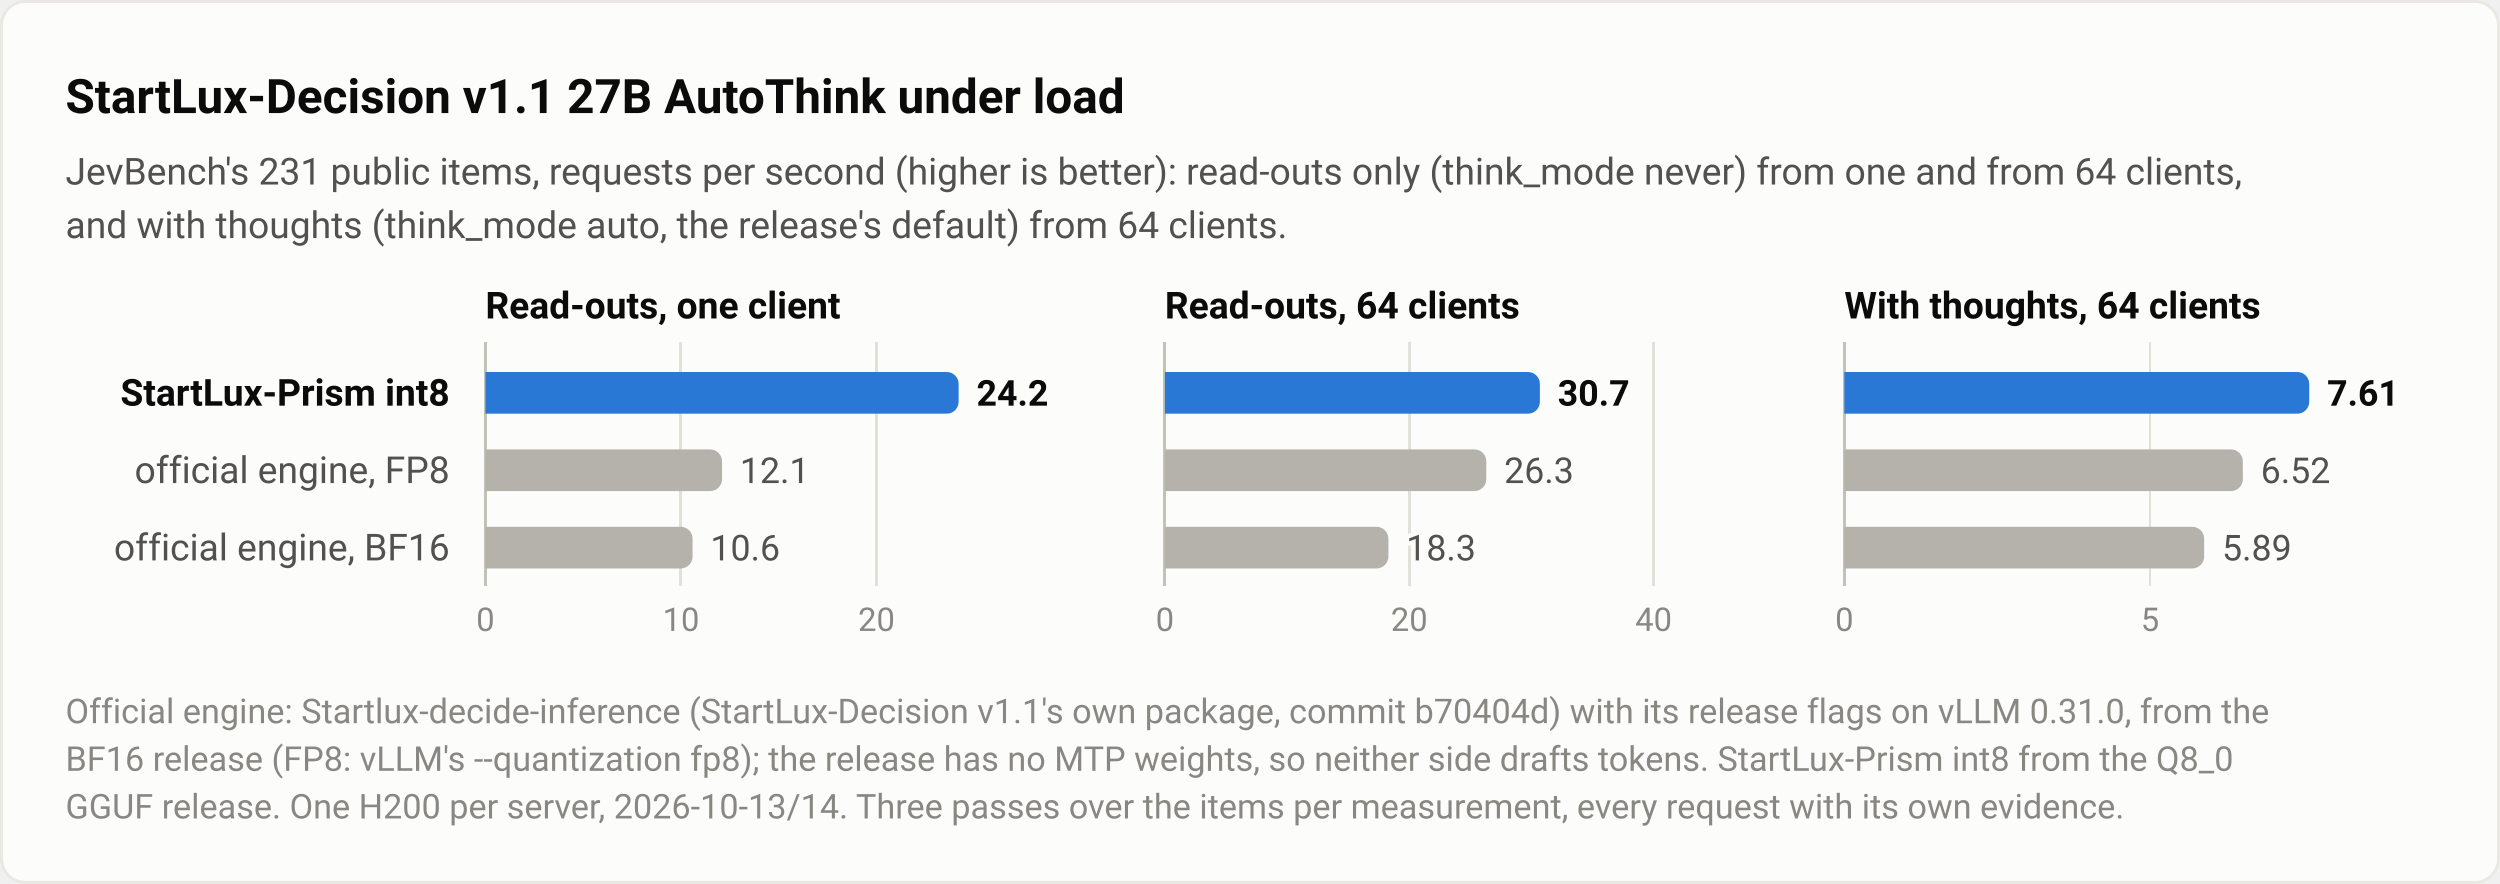
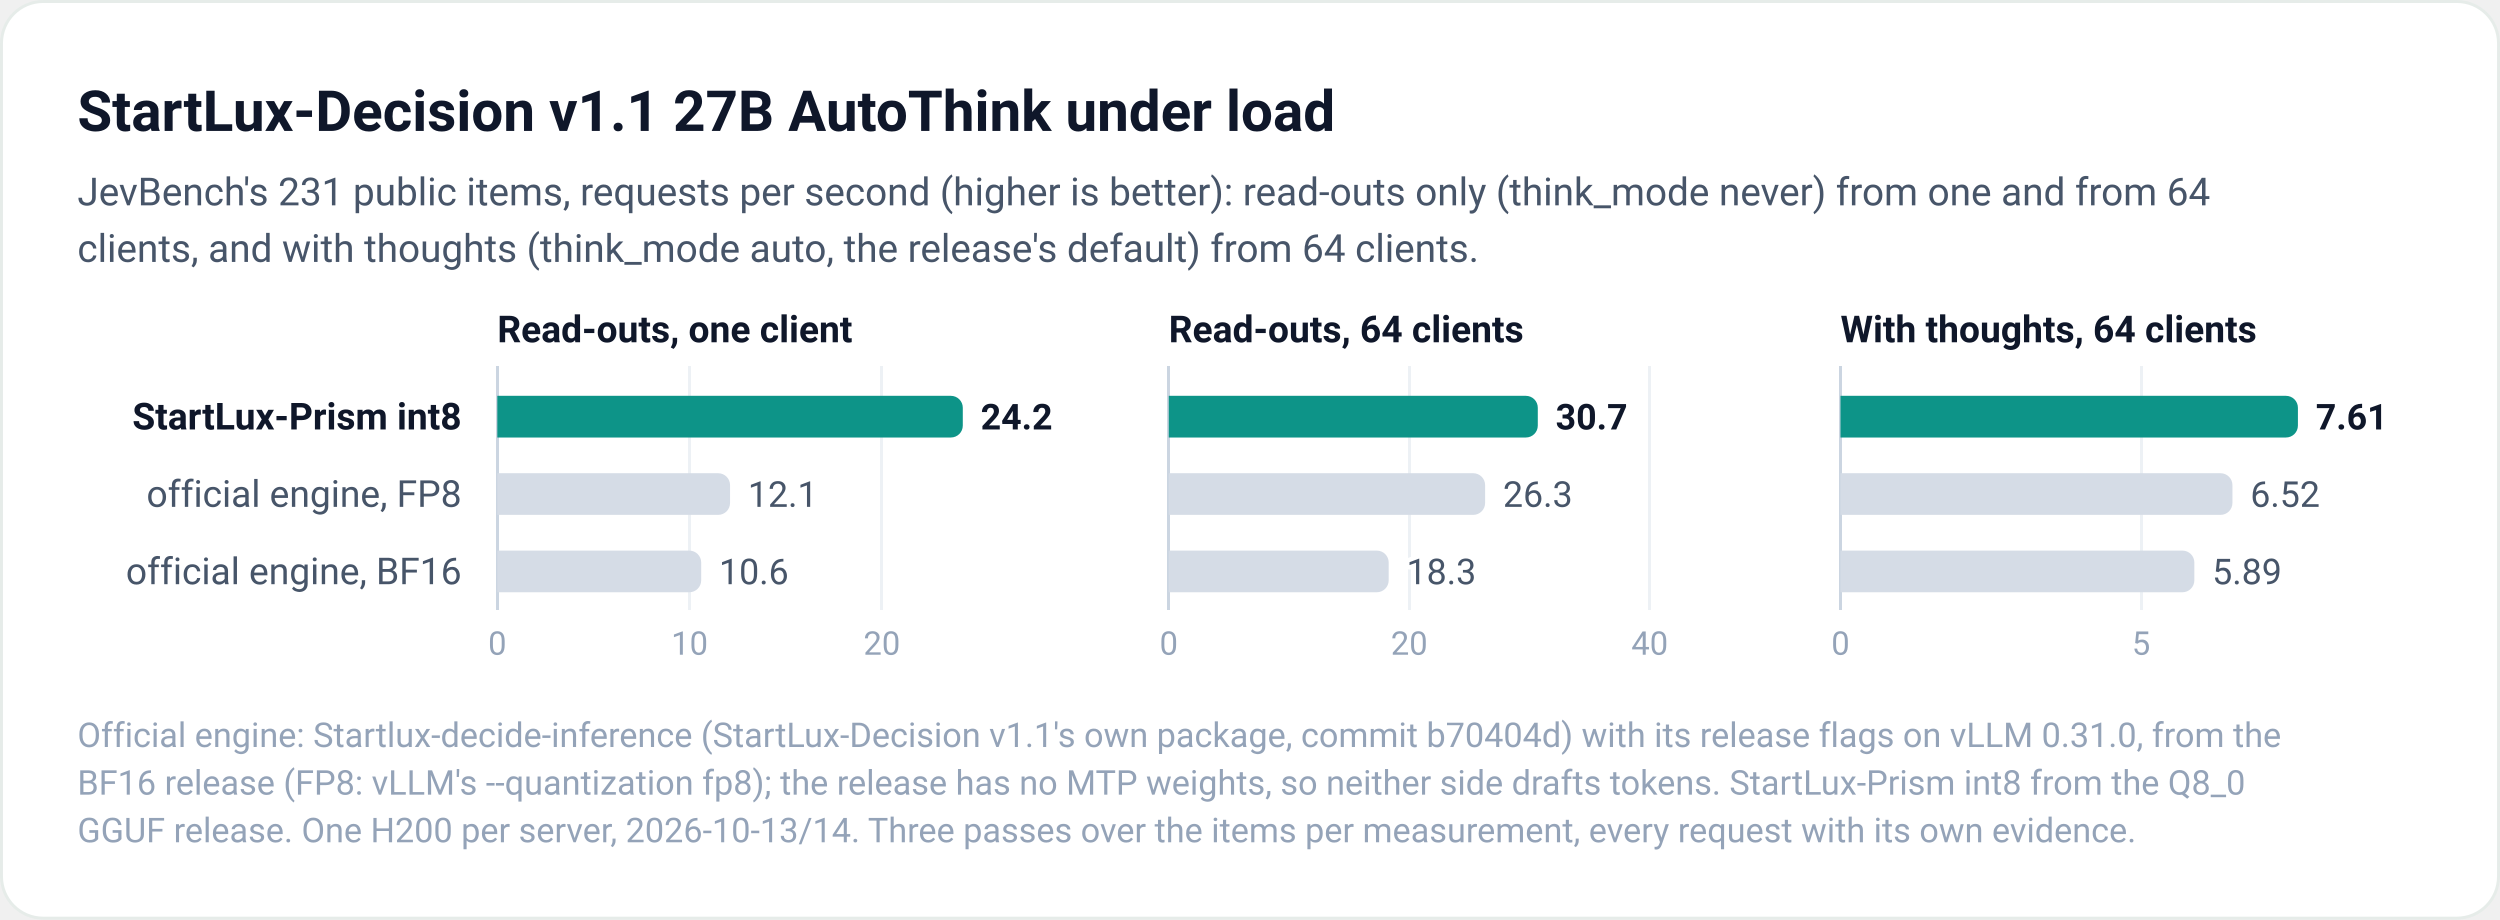
- <svg xmlns="http://www.w3.org/2000/svg" width="840" height="297" viewBox="0 0 840 297" role="img" aria-labelledby="title desc" font-family="system-ui, -apple-system, 'Segoe UI', Roboto, 'Helvetica Neue', Arial, sans-serif">
-   <rect x="0.5" y="0.5" width="839" height="296" rx="8" fill="#fcfcfb" stroke="#e9e8e2" />
-   <text x="22.0" y="38.0" font-size="16" fill="#0b0b0b" text-anchor="start" font-weight="600">StartLux-Decision v1.1 27B AutoThink under load</text>
-   <text x="22.0" y="62.0" font-size="12.5" fill="#52514e" text-anchor="start" font-weight="400">JevBench's 231 public items, requests per second (higher is better): read-outs only (think_mode never) from one and from 64 clients,</text>
-   <text x="22.0" y="80.0" font-size="12.5" fill="#52514e" text-anchor="start" font-weight="400">and with thoughts (think_mode auto, the release's default) from 64 clients.</text>
-   <text x="163.1" y="107.0" font-size="12.5" fill="#0b0b0b" text-anchor="start" font-weight="600">Read-outs, one client</text>
-   <text x="163.1" y="212.0" font-size="11" fill="#898781" text-anchor="middle" font-weight="400" style="font-variant-numeric: tabular-nums">0</text>
-   <line x1="228.8" y1="115.0" x2="228.8" y2="197.0" stroke="#e1e0d9" stroke-width="1" shape-rendering="crispEdges" />
-   <text x="228.8" y="212.0" font-size="11" fill="#898781" text-anchor="middle" font-weight="400" style="font-variant-numeric: tabular-nums">10</text>
-   <line x1="294.5" y1="115.0" x2="294.5" y2="197.0" stroke="#e1e0d9" stroke-width="1" shape-rendering="crispEdges" />
-   <text x="294.5" y="212.0" font-size="11" fill="#898781" text-anchor="middle" font-weight="400" style="font-variant-numeric: tabular-nums">20</text>
-   <line x1="163.1" y1="115.0" x2="163.1" y2="197.0" stroke="#c3c2b7" stroke-width="1" shape-rendering="crispEdges" />
-   <path d="M163.1,125.0 H318.1 A4.0,4.0 0 0 1 322.1,129.0 V135.0 A4.0,4.0 0 0 1 318.1,139.0 H163.1 Z" fill="#2a78d6" />
-   <text x="328.1" y="136.3" font-size="12" fill="#0b0b0b" text-anchor="start" font-weight="600" style="font-variant-numeric: tabular-nums" stroke="#fcfcfb" stroke-width="3" stroke-linejoin="round" paint-order="stroke">24.2</text>
-   <path d="M163.1,151.0 H238.6 A4.0,4.0 0 0 1 242.6,155.0 V161.0 A4.0,4.0 0 0 1 238.6,165.0 H163.1 Z" fill="#b4b2aa" />
-   <text x="248.6" y="162.3" font-size="12" fill="#52514e" text-anchor="start" font-weight="400" style="font-variant-numeric: tabular-nums" stroke="#fcfcfb" stroke-width="3" stroke-linejoin="round" paint-order="stroke">12.1</text>
-   <path d="M163.1,177.0 H228.7 A4.0,4.0 0 0 1 232.7,181.0 V187.0 A4.0,4.0 0 0 1 228.7,191.0 H163.1 Z" fill="#b4b2aa" />
-   <text x="238.7" y="188.3" font-size="12" fill="#52514e" text-anchor="start" font-weight="400" style="font-variant-numeric: tabular-nums" stroke="#fcfcfb" stroke-width="3" stroke-linejoin="round" paint-order="stroke">10.6</text>
-   <text x="391.4" y="107.0" font-size="12.5" fill="#0b0b0b" text-anchor="start" font-weight="600">Read-outs, 64 clients</text>
-   <text x="391.4" y="212.0" font-size="11" fill="#898781" text-anchor="middle" font-weight="400" style="font-variant-numeric: tabular-nums">0</text>
-   <line x1="473.5" y1="115.0" x2="473.5" y2="197.0" stroke="#e1e0d9" stroke-width="1" shape-rendering="crispEdges" />
-   <text x="473.5" y="212.0" font-size="11" fill="#898781" text-anchor="middle" font-weight="400" style="font-variant-numeric: tabular-nums">20</text>
-   <line x1="555.6" y1="115.0" x2="555.6" y2="197.0" stroke="#e1e0d9" stroke-width="1" shape-rendering="crispEdges" />
-   <text x="555.6" y="212.0" font-size="11" fill="#898781" text-anchor="middle" font-weight="400" style="font-variant-numeric: tabular-nums">40</text>
-   <line x1="391.4" y1="115.0" x2="391.4" y2="197.0" stroke="#c3c2b7" stroke-width="1" shape-rendering="crispEdges" />
-   <path d="M391.4,125.0 H513.4 A4.0,4.0 0 0 1 517.4,129.0 V135.0 A4.0,4.0 0 0 1 513.4,139.0 H391.4 Z" fill="#2a78d6" />
-   <text x="523.4" y="136.3" font-size="12" fill="#0b0b0b" text-anchor="start" font-weight="600" style="font-variant-numeric: tabular-nums" stroke="#fcfcfb" stroke-width="3" stroke-linejoin="round" paint-order="stroke">30.7</text>
-   <path d="M391.4,151.0 H495.4 A4.0,4.0 0 0 1 499.4,155.0 V161.0 A4.0,4.0 0 0 1 495.4,165.0 H391.4 Z" fill="#b4b2aa" />
-   <text x="505.4" y="162.3" font-size="12" fill="#52514e" text-anchor="start" font-weight="400" style="font-variant-numeric: tabular-nums" stroke="#fcfcfb" stroke-width="3" stroke-linejoin="round" paint-order="stroke">26.3</text>
-   <path d="M391.4,177.0 H462.5 A4.0,4.0 0 0 1 466.5,181.0 V187.0 A4.0,4.0 0 0 1 462.5,191.0 H391.4 Z" fill="#b4b2aa" />
-   <text x="472.5" y="188.3" font-size="12" fill="#52514e" text-anchor="start" font-weight="400" style="font-variant-numeric: tabular-nums" stroke="#fcfcfb" stroke-width="3" stroke-linejoin="round" paint-order="stroke">18.3</text>
-   <text x="619.7" y="107.0" font-size="12.5" fill="#0b0b0b" text-anchor="start" font-weight="600">With thoughts, 64 clients</text>
-   <text x="619.7" y="212.0" font-size="11" fill="#898781" text-anchor="middle" font-weight="400" style="font-variant-numeric: tabular-nums">0</text>
-   <line x1="722.4" y1="115.0" x2="722.4" y2="197.0" stroke="#e1e0d9" stroke-width="1" shape-rendering="crispEdges" />
-   <text x="722.4" y="212.0" font-size="11" fill="#898781" text-anchor="middle" font-weight="400" style="font-variant-numeric: tabular-nums">5</text>
-   <line x1="619.7" y1="115.0" x2="619.7" y2="197.0" stroke="#c3c2b7" stroke-width="1" shape-rendering="crispEdges" />
-   <path d="M619.7,125.0 H771.9 A4.0,4.0 0 0 1 775.9,129.0 V135.0 A4.0,4.0 0 0 1 771.9,139.0 H619.7 Z" fill="#2a78d6" />
-   <text x="781.9" y="136.3" font-size="12" fill="#0b0b0b" text-anchor="start" font-weight="600" style="font-variant-numeric: tabular-nums" stroke="#fcfcfb" stroke-width="3" stroke-linejoin="round" paint-order="stroke">7.61</text>
-   <path d="M619.7,151.0 H749.6 A4.0,4.0 0 0 1 753.6,155.0 V161.0 A4.0,4.0 0 0 1 749.6,165.0 H619.7 Z" fill="#b4b2aa" />
-   <text x="759.6" y="162.3" font-size="12" fill="#52514e" text-anchor="start" font-weight="400" style="font-variant-numeric: tabular-nums" stroke="#fcfcfb" stroke-width="3" stroke-linejoin="round" paint-order="stroke">6.52</text>
-   <path d="M619.7,177.0 H736.6 A4.0,4.0 0 0 1 740.6,181.0 V187.0 A4.0,4.0 0 0 1 736.6,191.0 H619.7 Z" fill="#b4b2aa" />
-   <text x="746.6" y="188.3" font-size="12" fill="#52514e" text-anchor="start" font-weight="400" style="font-variant-numeric: tabular-nums" stroke="#fcfcfb" stroke-width="3" stroke-linejoin="round" paint-order="stroke">5.89</text>
-   <text x="151.1" y="136.3" font-size="12.5" fill="#0b0b0b" text-anchor="end" font-weight="600">StartLux-Prism int8</text>
-   <text x="151.1" y="162.3" font-size="12.5" fill="#52514e" text-anchor="end" font-weight="400">official engine, FP8</text>
-   <text x="151.1" y="188.3" font-size="12.5" fill="#52514e" text-anchor="end" font-weight="400">official engine, BF16</text>
-   <text x="22.0" y="243.0" font-size="11.5" fill="#898781" text-anchor="start" font-weight="400">Official engine: Startlux-decide-inference (StartLux-Decision v1.1's own package, commit b70404d) with its release flags on vLLM 0.31.0, from the</text>
-   <text x="22.0" y="259.0" font-size="11.5" fill="#898781" text-anchor="start" font-weight="400">BF16 release (FP8: vLLM's --quantization fp8); the release has no MTP weights, so neither side drafts tokens. StartLux-Prism int8 from the Q8_0</text>
-   <text x="22.0" y="275.0" font-size="11.5" fill="#898781" text-anchor="start" font-weight="400">GGUF release. One H200 per server, 2026-10-13/14. Three passes over the items per measurement, every request with its own evidence.</text>
+ <svg xmlns="http://www.w3.org/2000/svg" width="840" height="309" viewBox="0 0 840 309" role="img" aria-labelledby="title desc" font-family="system-ui, -apple-system, 'Segoe UI', Roboto, 'Helvetica Neue', Arial, sans-serif">
+   <rect x="0.5" y="0.5" width="839" height="308" rx="14" fill="#ffffff" stroke="#e6ece9" />
+   <text x="26.0" y="44.0" font-size="19" fill="#0f172a" text-anchor="start" font-weight="700">StartLux-Decision v1.1 27B AutoThink under load</text>
+   <text x="26.0" y="69.0" font-size="13" fill="#475569" text-anchor="start" font-weight="400">JevBench's 231 public items, requests per second (higher is better): read-outs only (think_mode never) from one and from 64</text>
+   <text x="26.0" y="88.0" font-size="13" fill="#475569" text-anchor="start" font-weight="400">clients, and with thoughts (think_mode auto, the release's default) from 64 clients.</text>
+   <text x="167.1" y="115.0" font-size="12.5" fill="#0f172a" text-anchor="start" font-weight="600">Read-outs, one client</text>
+   <text x="167.1" y="220.0" font-size="11" fill="#94a3b8" text-anchor="middle" font-weight="400" style="font-variant-numeric: tabular-nums">0</text>
+   <line x1="231.7" y1="123.0" x2="231.7" y2="205.0" stroke="#edf1f5" stroke-width="1" shape-rendering="crispEdges" />
+   <text x="231.7" y="220.0" font-size="11" fill="#94a3b8" text-anchor="middle" font-weight="400" style="font-variant-numeric: tabular-nums">10</text>
+   <line x1="296.3" y1="123.0" x2="296.3" y2="205.0" stroke="#edf1f5" stroke-width="1" shape-rendering="crispEdges" />
+   <text x="296.3" y="220.0" font-size="11" fill="#94a3b8" text-anchor="middle" font-weight="400" style="font-variant-numeric: tabular-nums">20</text>
+   <line x1="167.1" y1="123.0" x2="167.1" y2="205.0" stroke="#cbd5e1" stroke-width="1" shape-rendering="crispEdges" />
+   <path d="M167.1,133.0 H319.5 A4.0,4.0 0 0 1 323.5,137.0 V143.0 A4.0,4.0 0 0 1 319.5,147.0 H167.1 Z" fill="#0d9488" />
+   <text x="329.5" y="144.3" font-size="12" fill="#0f172a" text-anchor="start" font-weight="600" style="font-variant-numeric: tabular-nums" stroke="#ffffff" stroke-width="3" stroke-linejoin="round" paint-order="stroke">24.2</text>
+   <path d="M167.1,159.0 H241.3 A4.0,4.0 0 0 1 245.3,163.0 V169.0 A4.0,4.0 0 0 1 241.3,173.0 H167.1 Z" fill="#d5dce6" />
+   <text x="251.3" y="170.3" font-size="12" fill="#475569" text-anchor="start" font-weight="400" style="font-variant-numeric: tabular-nums" stroke="#ffffff" stroke-width="3" stroke-linejoin="round" paint-order="stroke">12.1</text>
+   <path d="M167.1,185.0 H231.6 A4.0,4.0 0 0 1 235.6,189.0 V195.0 A4.0,4.0 0 0 1 231.6,199.0 H167.1 Z" fill="#d5dce6" />
+   <text x="241.6" y="196.3" font-size="12" fill="#475569" text-anchor="start" font-weight="400" style="font-variant-numeric: tabular-nums" stroke="#ffffff" stroke-width="3" stroke-linejoin="round" paint-order="stroke">10.6</text>
+   <text x="392.7" y="115.0" font-size="12.5" fill="#0f172a" text-anchor="start" font-weight="600">Read-outs, 64 clients</text>
+   <text x="392.7" y="220.0" font-size="11" fill="#94a3b8" text-anchor="middle" font-weight="400" style="font-variant-numeric: tabular-nums">0</text>
+   <line x1="473.5" y1="123.0" x2="473.5" y2="205.0" stroke="#edf1f5" stroke-width="1" shape-rendering="crispEdges" />
+   <text x="473.5" y="220.0" font-size="11" fill="#94a3b8" text-anchor="middle" font-weight="400" style="font-variant-numeric: tabular-nums">20</text>
+   <line x1="554.3" y1="123.0" x2="554.3" y2="205.0" stroke="#edf1f5" stroke-width="1" shape-rendering="crispEdges" />
+   <text x="554.3" y="220.0" font-size="11" fill="#94a3b8" text-anchor="middle" font-weight="400" style="font-variant-numeric: tabular-nums">40</text>
+   <line x1="392.7" y1="123.0" x2="392.7" y2="205.0" stroke="#cbd5e1" stroke-width="1" shape-rendering="crispEdges" />
+   <path d="M392.7,133.0 H512.7 A4.0,4.0 0 0 1 516.7,137.0 V143.0 A4.0,4.0 0 0 1 512.7,147.0 H392.7 Z" fill="#0d9488" />
+   <text x="522.7" y="144.3" font-size="12" fill="#0f172a" text-anchor="start" font-weight="600" style="font-variant-numeric: tabular-nums" stroke="#ffffff" stroke-width="3" stroke-linejoin="round" paint-order="stroke">30.7</text>
+   <path d="M392.7,159.0 H495.0 A4.0,4.0 0 0 1 499.0,163.0 V169.0 A4.0,4.0 0 0 1 495.0,173.0 H392.7 Z" fill="#d5dce6" />
+   <text x="505.0" y="170.3" font-size="12" fill="#475569" text-anchor="start" font-weight="400" style="font-variant-numeric: tabular-nums" stroke="#ffffff" stroke-width="3" stroke-linejoin="round" paint-order="stroke">26.3</text>
+   <path d="M392.7,185.0 H462.6 A4.0,4.0 0 0 1 466.6,189.0 V195.0 A4.0,4.0 0 0 1 462.6,199.0 H392.7 Z" fill="#d5dce6" />
+   <text x="472.6" y="196.3" font-size="12" fill="#475569" text-anchor="start" font-weight="400" style="font-variant-numeric: tabular-nums" stroke="#ffffff" stroke-width="3" stroke-linejoin="round" paint-order="stroke">18.3</text>
+   <text x="618.4" y="115.0" font-size="12.5" fill="#0f172a" text-anchor="start" font-weight="600">With thoughts, 64 clients</text>
+   <text x="618.4" y="220.0" font-size="11" fill="#94a3b8" text-anchor="middle" font-weight="400" style="font-variant-numeric: tabular-nums">0</text>
+   <line x1="719.4" y1="123.0" x2="719.4" y2="205.0" stroke="#edf1f5" stroke-width="1" shape-rendering="crispEdges" />
+   <text x="719.4" y="220.0" font-size="11" fill="#94a3b8" text-anchor="middle" font-weight="400" style="font-variant-numeric: tabular-nums">5</text>
+   <line x1="618.4" y1="123.0" x2="618.4" y2="205.0" stroke="#cbd5e1" stroke-width="1" shape-rendering="crispEdges" />
+   <path d="M618.4,133.0 H768.1 A4.0,4.0 0 0 1 772.1,137.0 V143.0 A4.0,4.0 0 0 1 768.1,147.0 H618.4 Z" fill="#0d9488" />
+   <text x="778.1" y="144.3" font-size="12" fill="#0f172a" text-anchor="start" font-weight="600" style="font-variant-numeric: tabular-nums" stroke="#ffffff" stroke-width="3" stroke-linejoin="round" paint-order="stroke">7.61</text>
+   <path d="M618.4,159.0 H746.1 A4.0,4.0 0 0 1 750.1,163.0 V169.0 A4.0,4.0 0 0 1 746.1,173.0 H618.4 Z" fill="#d5dce6" />
+   <text x="756.1" y="170.3" font-size="12" fill="#475569" text-anchor="start" font-weight="400" style="font-variant-numeric: tabular-nums" stroke="#ffffff" stroke-width="3" stroke-linejoin="round" paint-order="stroke">6.52</text>
+   <path d="M618.4,185.0 H733.3 A4.0,4.0 0 0 1 737.3,189.0 V195.0 A4.0,4.0 0 0 1 733.3,199.0 H618.4 Z" fill="#d5dce6" />
+   <text x="743.3" y="196.3" font-size="12" fill="#475569" text-anchor="start" font-weight="400" style="font-variant-numeric: tabular-nums" stroke="#ffffff" stroke-width="3" stroke-linejoin="round" paint-order="stroke">5.89</text>
+   <text x="155.1" y="144.3" font-size="12.5" fill="#0f172a" text-anchor="end" font-weight="600">StartLux-Prism int8</text>
+   <text x="155.1" y="170.3" font-size="12.5" fill="#475569" text-anchor="end" font-weight="400">official engine, FP8</text>
+   <text x="155.1" y="196.3" font-size="12.5" fill="#475569" text-anchor="end" font-weight="400">official engine, BF16</text>
+   <text x="26.0" y="251.0" font-size="11.5" fill="#94a3b8" text-anchor="start" font-weight="400">Official engine: Startlux-decide-inference (StartLux-Decision v1.1's own package, commit b70404d) with its release flags on vLLM 0.31.0, from the</text>
+   <text x="26.0" y="267.0" font-size="11.5" fill="#94a3b8" text-anchor="start" font-weight="400">BF16 release (FP8: vLLM's --quantization fp8); the release has no MTP weights, so neither side drafts tokens. StartLux-Prism int8 from the Q8_0</text>
+   <text x="26.0" y="283.0" font-size="11.5" fill="#94a3b8" text-anchor="start" font-weight="400">GGUF release. One H200 per server, 2026-10-13/14. Three passes over the items per measurement, every request with its own evidence.</text>
</svg>
